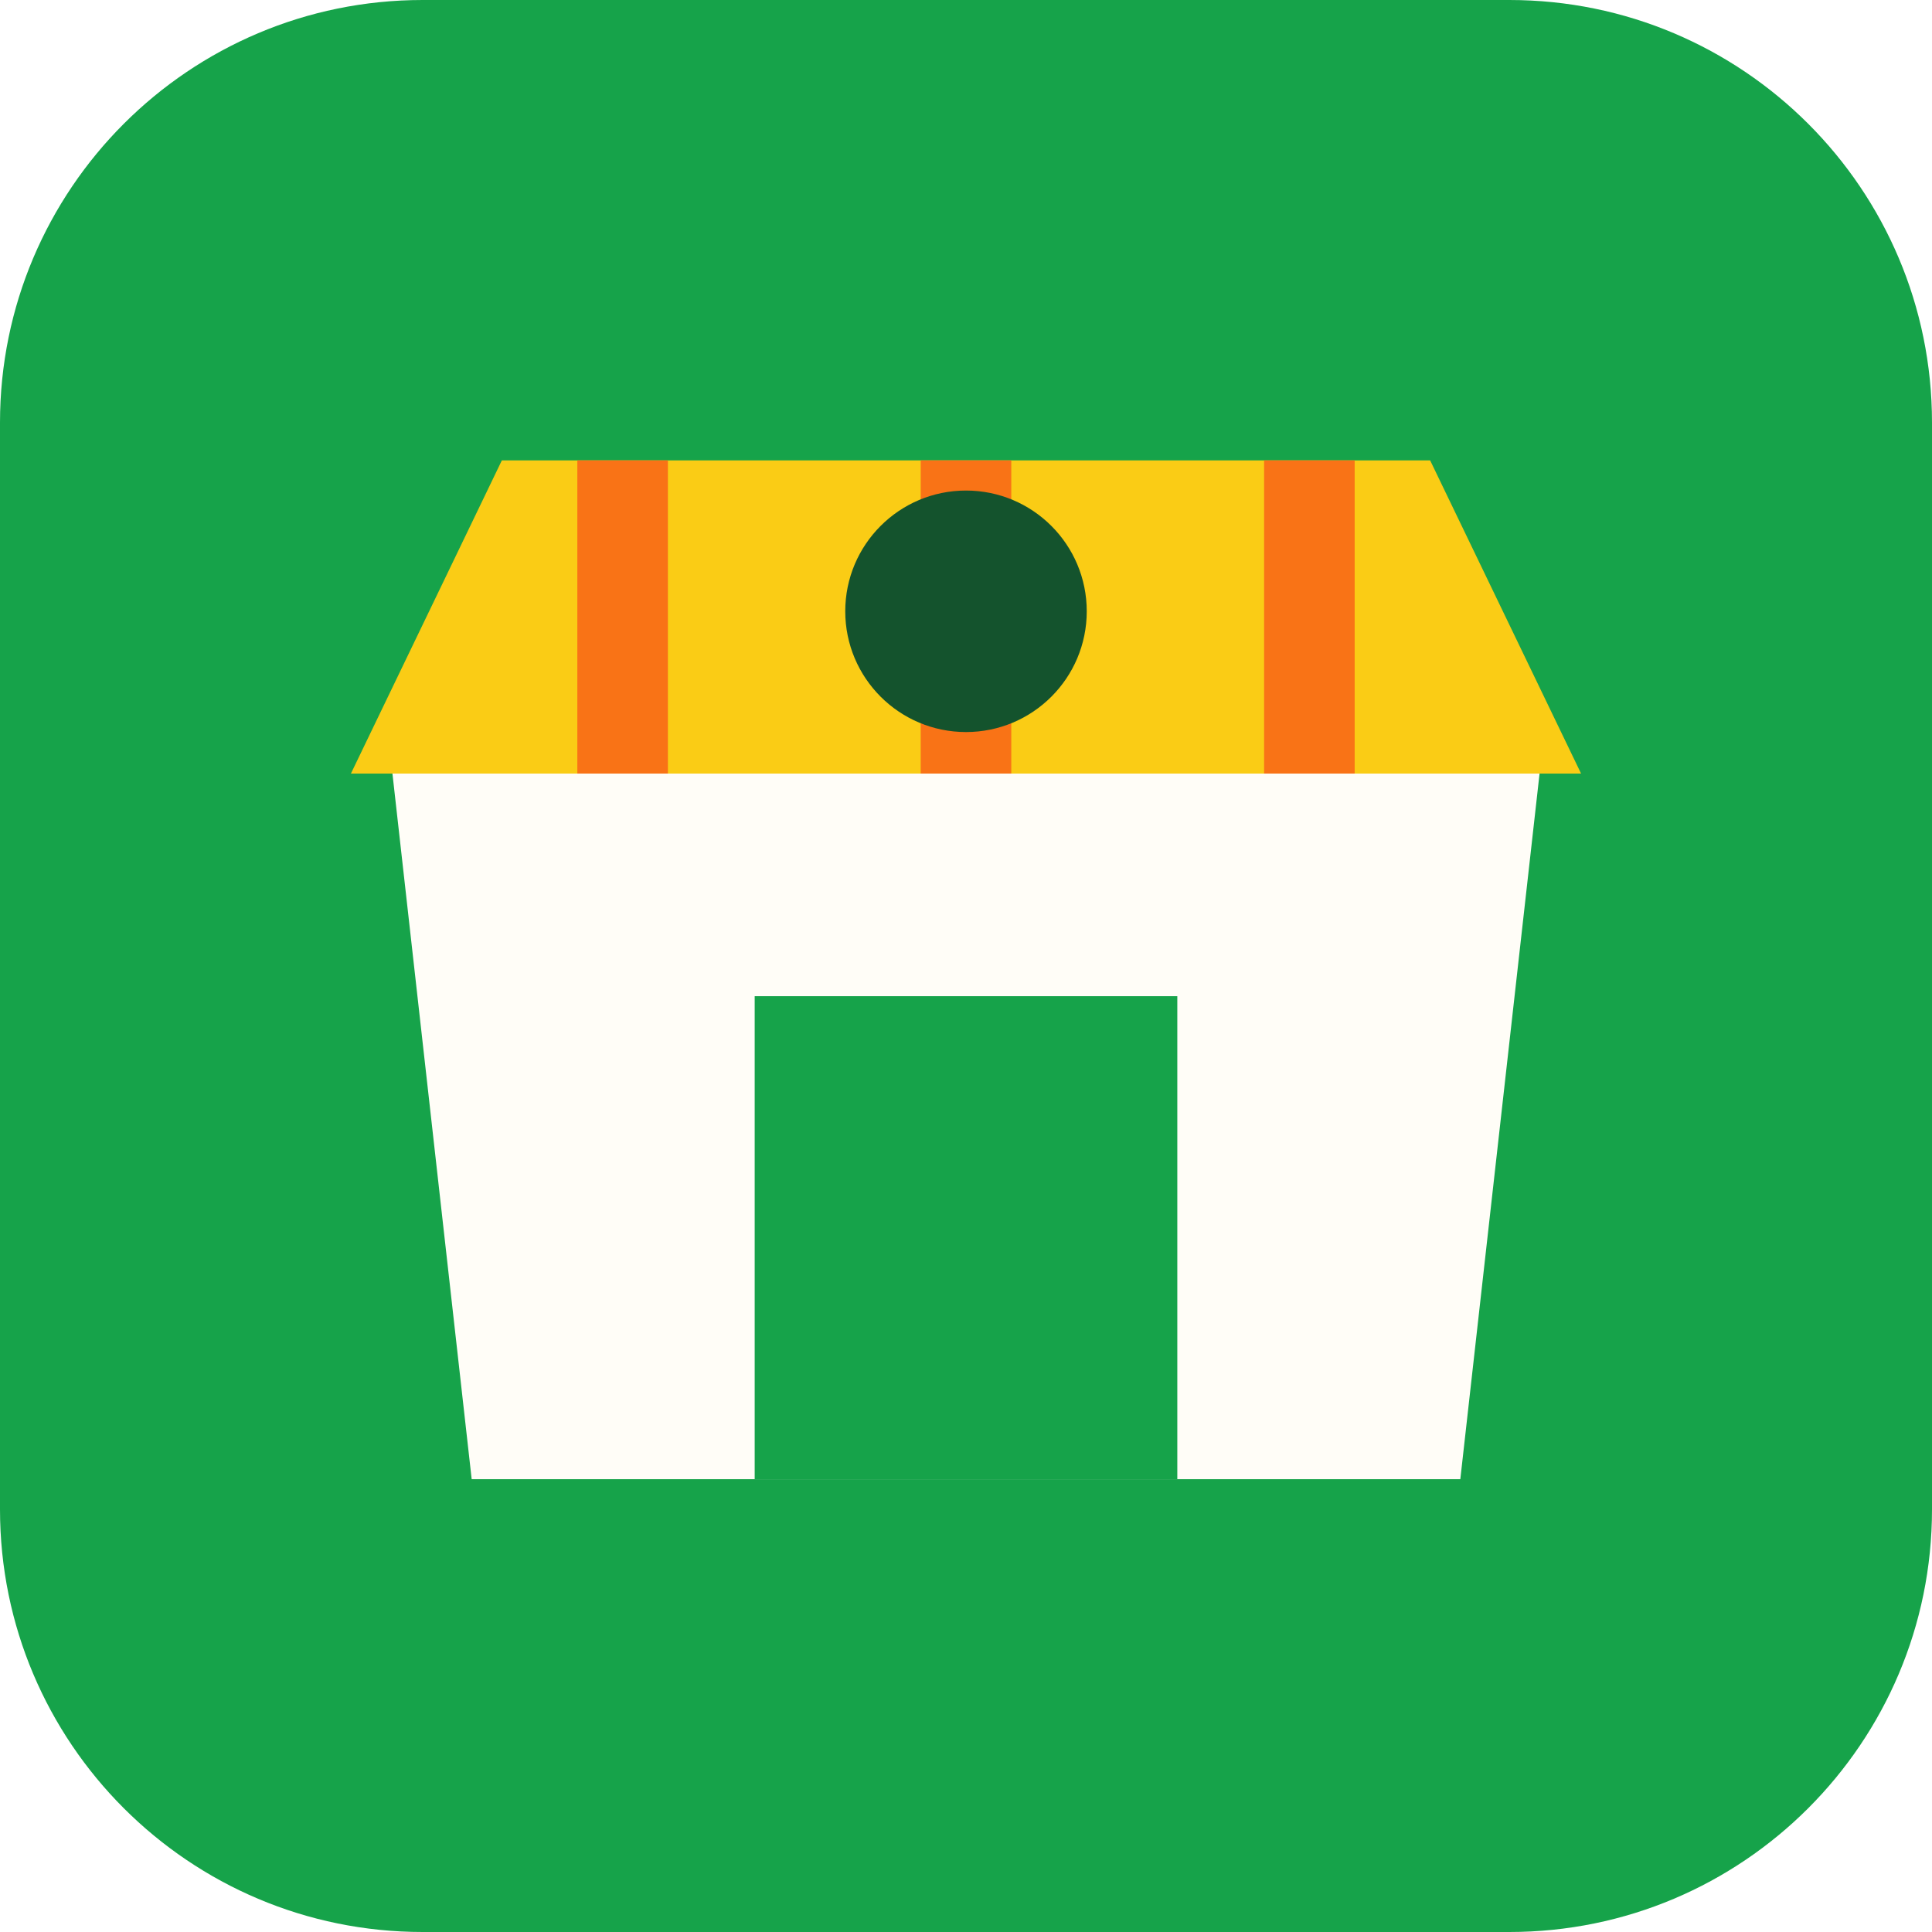
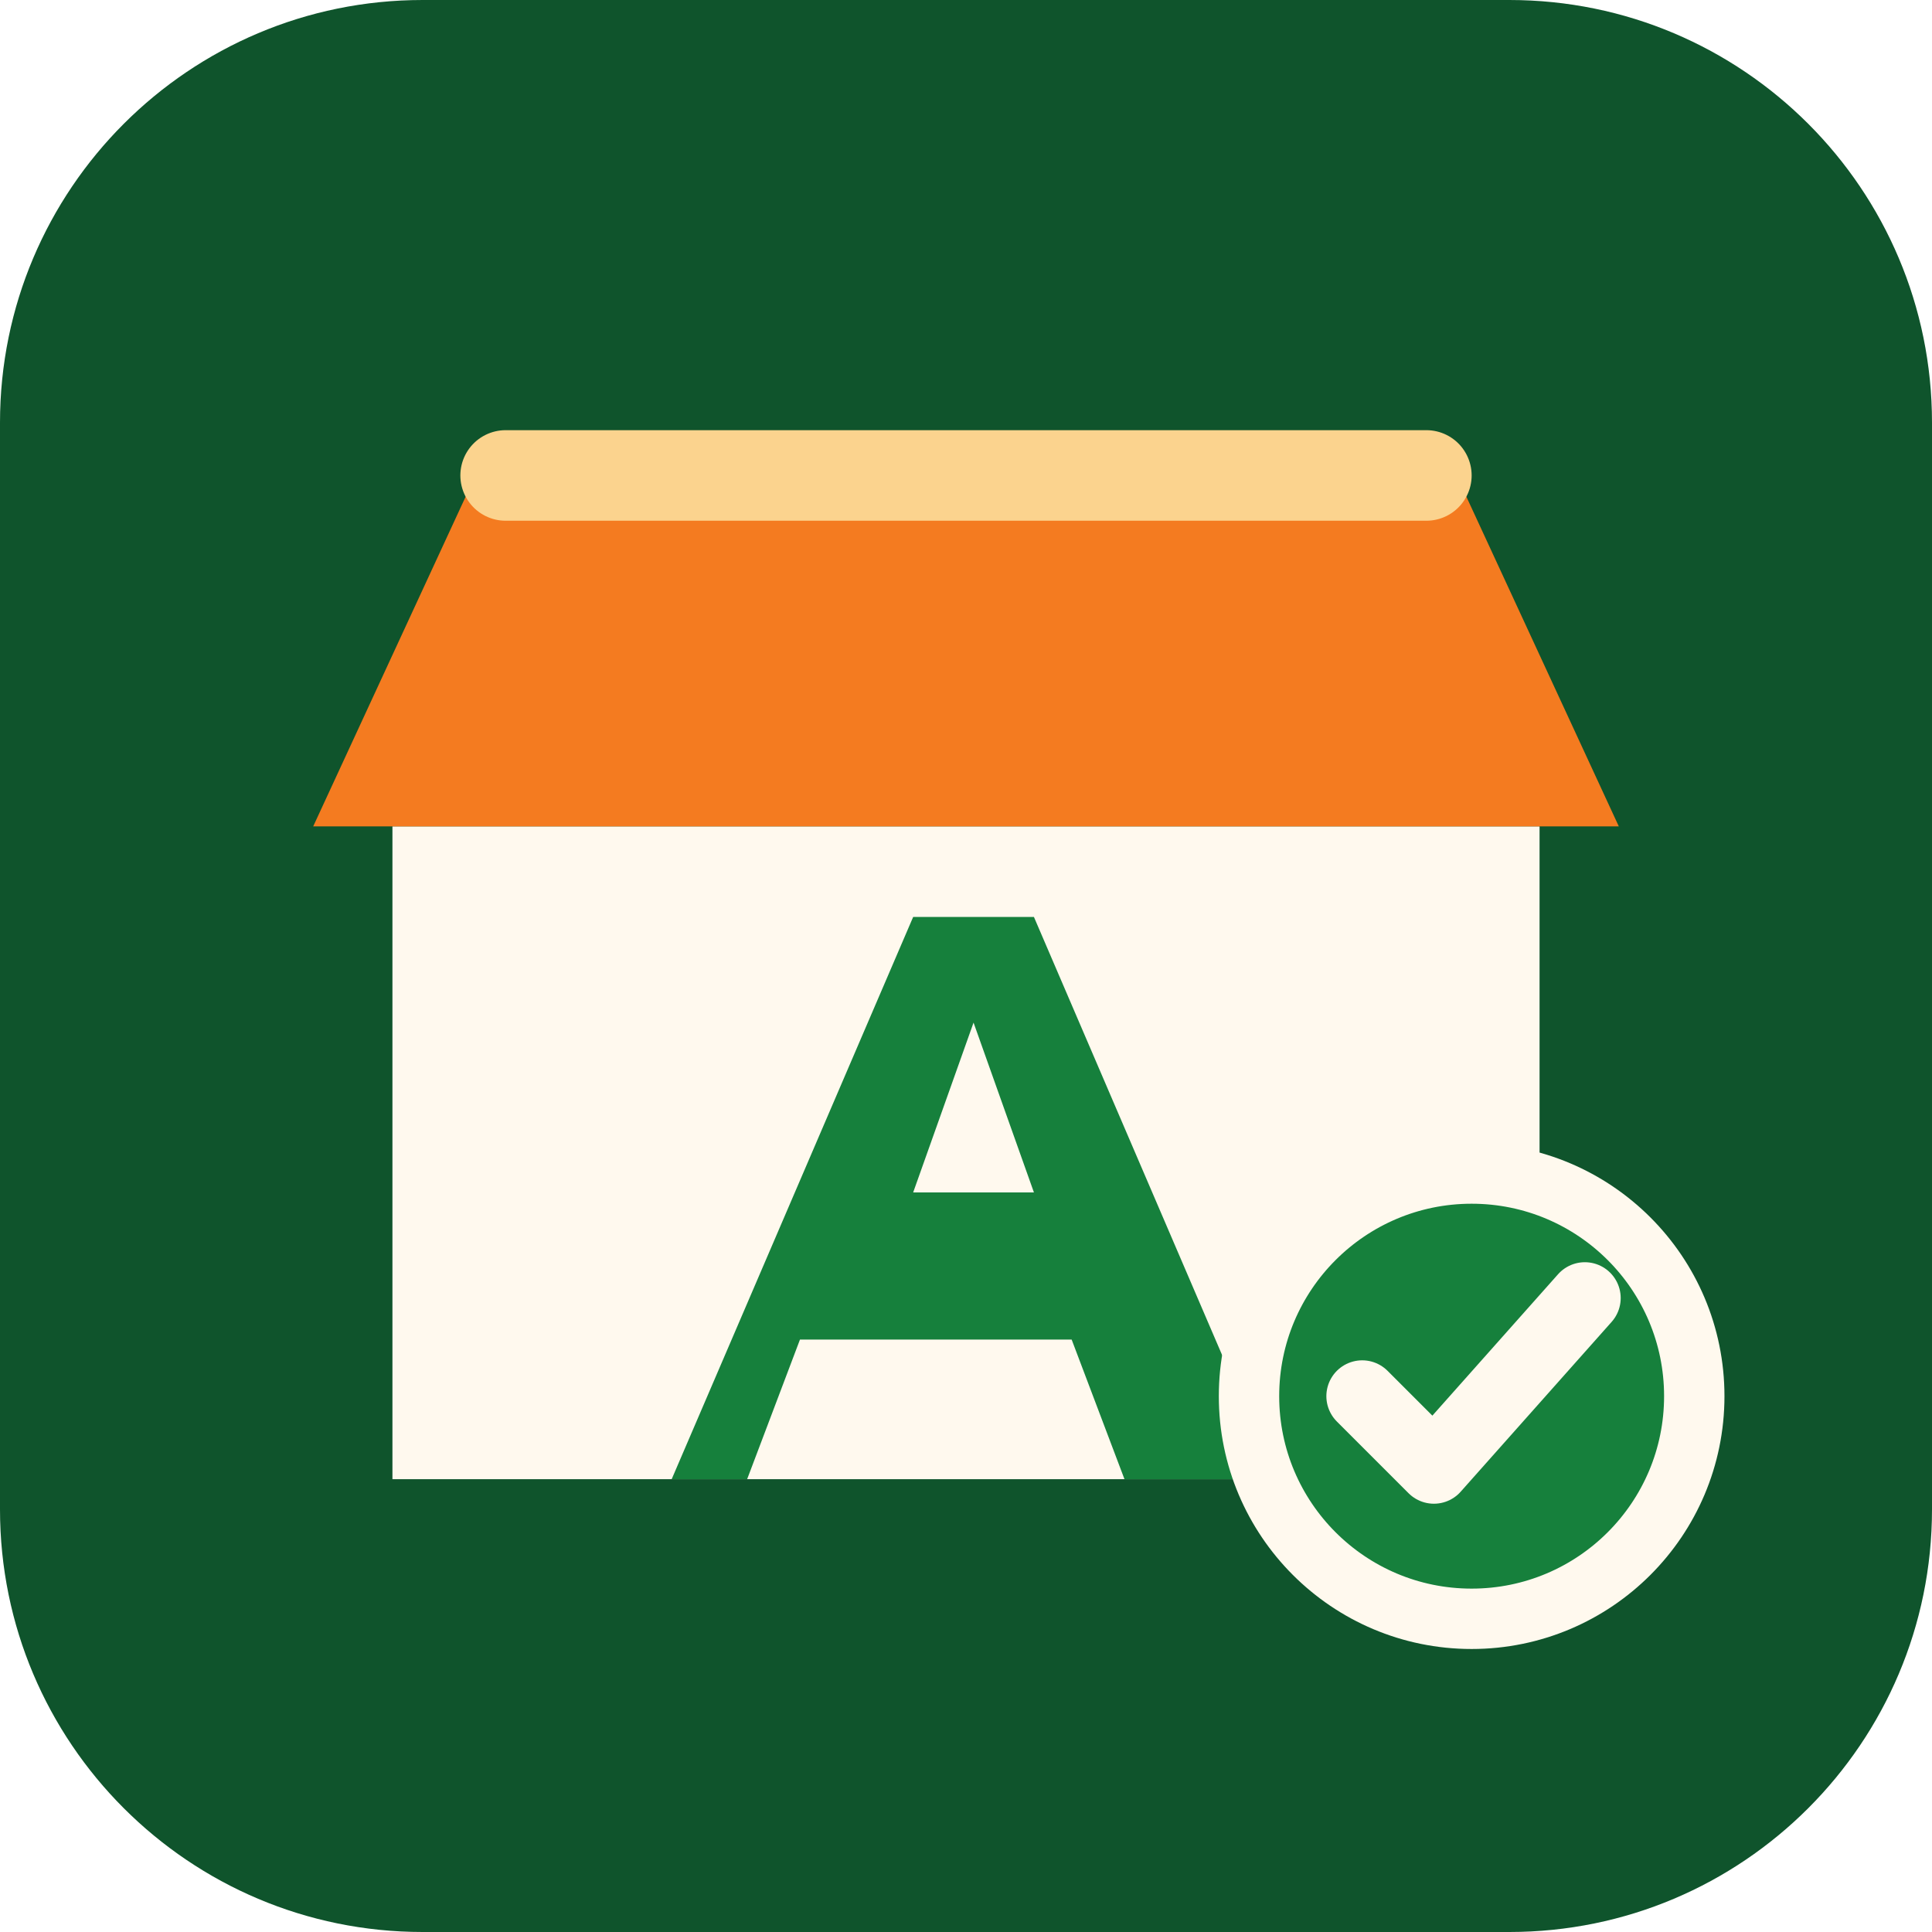
- <svg xmlns="http://www.w3.org/2000/svg" viewBox="0 0 512 512" role="img" aria-label="TindaJuan">
-   <rect width="512" height="512" rx="112" fill="#16A34A" />
-   <path d="M104 205h304l-21 187H125z" fill="#FFFDF7" />
-   <path d="M93 205h326l-40-83H133z" fill="#FACC15" />
-   <path d="M165 122v83M256 122v83M347 122v83" stroke="#F97316" stroke-width="24" />
-   <path d="M200 392V264h112v128" fill="#16A34A" />
-   <circle cx="256" cy="162" r="32" fill="#14532D" />
+ <svg xmlns="http://www.w3.org/2000/svg" viewBox="0 0 512 512" role="img" aria-label="AyosTinda">
+   <rect width="512" height="512" rx="112" fill="#0F542C" />
+   <path d="M104 219h304v173H104z" fill="#FFF9EE" />
+   <path d="M83 219h346l-43-93H126z" fill="#F47B20" />
+   <path d="M134 126h244" stroke="#FBD38E" stroke-width="24" stroke-linecap="round" />
+   <path d="M178 392 242 243h32l64 149h-40l-14-37h-72l-14 37zm64-76h32l-16-45z" fill="#16803C" />
+   <circle cx="390" cy="370" r="59" fill="#16803C" stroke="#FFF9EE" stroke-width="16" />
+   <path d="m361 370 19 19 40-45" fill="none" stroke="#FFF9EE" stroke-width="19" stroke-linecap="round" stroke-linejoin="round" />
</svg>
